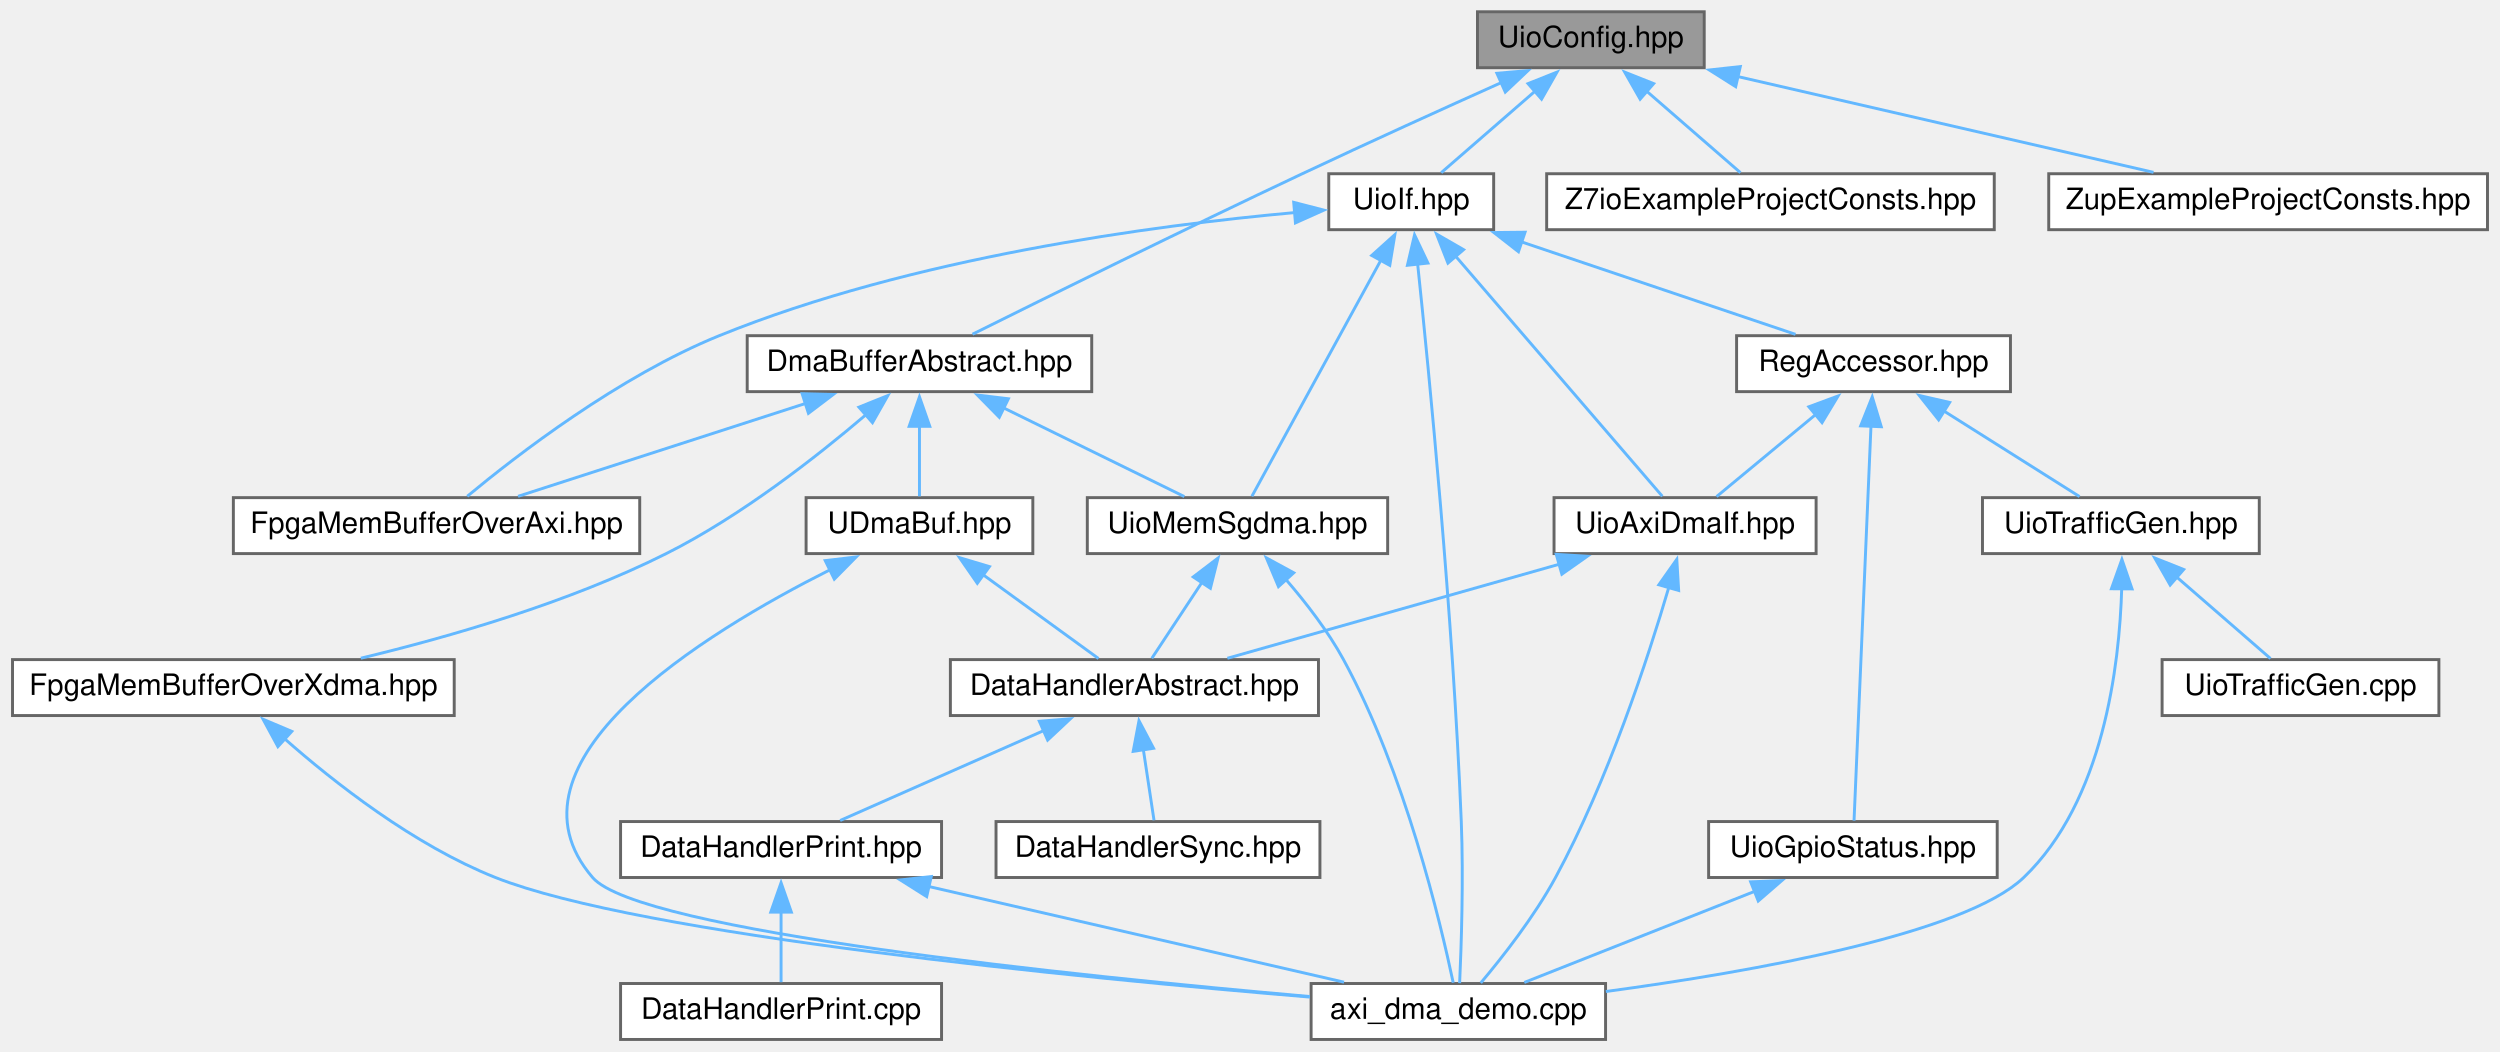
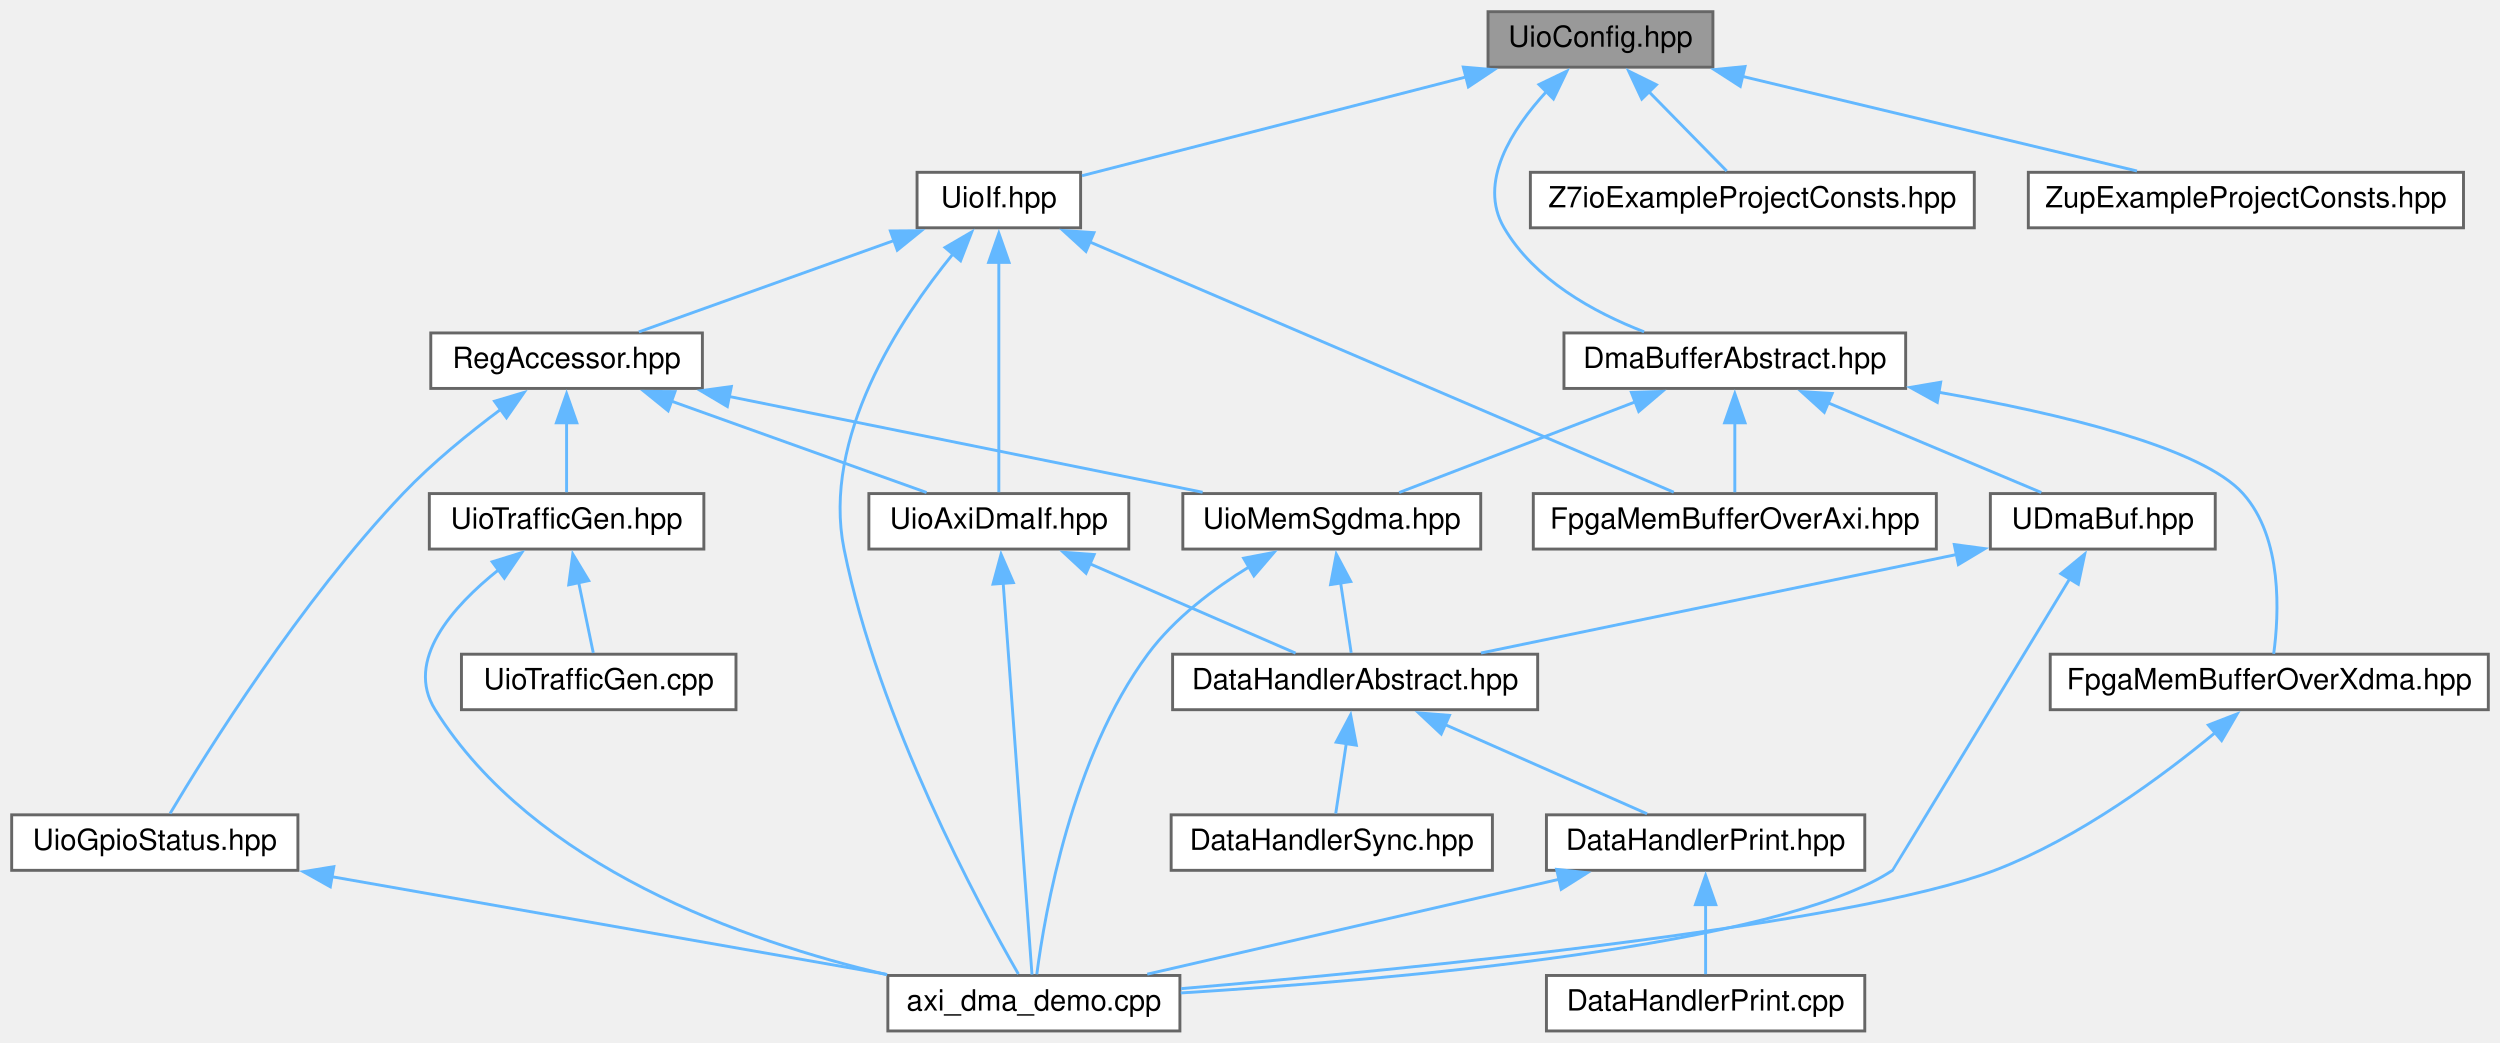
- <svg xmlns="http://www.w3.org/2000/svg" xmlns:xlink="http://www.w3.org/1999/xlink" width="849pt" height="357pt" viewBox="0.00 0.00 848.50 357.00">
+ <svg xmlns="http://www.w3.org/2000/svg" xmlns:xlink="http://www.w3.org/1999/xlink" width="856pt" height="357pt" viewBox="0.00 0.00 856.00 357.00">
  <g id="graph0" class="graph" transform="scale(1 1) rotate(0) translate(4 353)">
    <g id="node1" class="node">
      <g id="a_node1">
        <a xlink:title=" ">
-           <polygon fill="#999999" stroke="#666666" points="574.5,-349 497.5,-349 497.5,-330 574.5,-330 574.5,-349" />
-           <text text-anchor="middle" x="536" y="-337" font-family="Helvetica,sans-Serif" font-size="10.00">UioConfig.hpp</text>
+           <polygon fill="#999999" stroke="#666666" points="582.5,-349 505.5,-349 505.5,-330 582.5,-330 582.5,-349" />
+           <text text-anchor="middle" x="544" y="-337" font-family="Helvetica,sans-Serif" font-size="10.00">UioConfig.hpp</text>
        </a>
      </g>
    </g>
    <g id="node2" class="node">
      <g id="a_node2">
        <a xlink:href="_dma_buffer_abstract_8hpp.html" target="_top" xlink:title=" ">
-           <polygon fill="white" stroke="#666666" points="366.5,-239 249.5,-239 249.5,-220 366.5,-220 366.5,-239" />
-           <text text-anchor="middle" x="308" y="-227" font-family="Helvetica,sans-Serif" font-size="10.00">DmaBufferAbstract.hpp</text>
+           <polygon fill="white" stroke="#666666" points="648.5,-239 531.5,-239 531.5,-220 648.5,-220 648.5,-239" />
+           <text text-anchor="middle" x="590" y="-227" font-family="Helvetica,sans-Serif" font-size="10.00">DmaBufferAbstract.hpp</text>
        </a>
      </g>
    </g>
    <g id="edge1" class="edge">
-       <path fill="none" stroke="#63b8ff" d="M505.67,-324.99C486.26,-316.28 460.57,-304.64 438,-294 397.78,-275.05 351.03,-251.95 326.01,-239.5" />
-       <polygon fill="#63b8ff" stroke="#63b8ff" points="504.09,-328.12 514.65,-329.01 506.95,-321.73 504.09,-328.12" />
+       <path fill="none" stroke="#63b8ff" d="M525.55,-321.71C513.64,-308.76 501.93,-290.51 511,-275 521.33,-257.33 541.54,-246.13 558.93,-239.39" />
+       <polygon fill="#63b8ff" stroke="#63b8ff" points="522.95,-324.06 532.5,-328.65 527.9,-319.11 522.95,-324.06" />
    </g>
    <g id="node12" class="node">
      <g id="a_node12">
        <a xlink:href="_uio_if_8hpp.html" target="_top" xlink:title=" ">
-           <polygon fill="white" stroke="#666666" points="503,-294 447,-294 447,-275 503,-275 503,-294" />
-           <text text-anchor="middle" x="475" y="-282" font-family="Helvetica,sans-Serif" font-size="10.00">UioIf.hpp</text>
+           <polygon fill="white" stroke="#666666" points="366,-294 310,-294 310,-275 366,-275 366,-294" />
+           <text text-anchor="middle" x="338" y="-282" font-family="Helvetica,sans-Serif" font-size="10.00">UioIf.hpp</text>
        </a>
      </g>
    </g>
    <g id="edge15" class="edge">
-       <path fill="none" stroke="#63b8ff" d="M517.11,-322.09C506.58,-312.94 493.88,-301.9 485.19,-294.36" />
-       <polygon fill="#63b8ff" stroke="#63b8ff" points="514.67,-324.6 524.51,-328.52 519.26,-319.32 514.67,-324.6" />
+       <path fill="none" stroke="#63b8ff" d="M497.92,-326.64C457.64,-316.28 400.42,-301.56 366.47,-292.83" />
+       <polygon fill="#63b8ff" stroke="#63b8ff" points="497.03,-330.03 507.59,-329.13 498.78,-323.25 497.03,-330.03" />
    </g>
    <g id="node18" class="node">
      <g id="a_node18">
        <a xlink:href="_z7io_example_project_consts_8hpp.html" target="_top" xlink:title=" ">
-           <polygon fill="white" stroke="#666666" points="673,-294 521,-294 521,-275 673,-275 673,-294" />
-           <text text-anchor="middle" x="597" y="-282" font-family="Helvetica,sans-Serif" font-size="10.00">Z7ioExampleProjectConsts.hpp</text>
+           <polygon fill="white" stroke="#666666" points="672,-294 520,-294 520,-275 672,-275 672,-294" />
+           <text text-anchor="middle" x="596" y="-282" font-family="Helvetica,sans-Serif" font-size="10.00">Z7ioExampleProjectConsts.hpp</text>
        </a>
      </g>
    </g>
    <g id="edge29" class="edge">
-       <path fill="none" stroke="#63b8ff" d="M554.89,-322.09C565.42,-312.94 578.12,-301.9 586.81,-294.36" />
-       <polygon fill="#63b8ff" stroke="#63b8ff" points="552.74,-319.32 547.49,-328.52 557.33,-324.6 552.74,-319.32" />
+       <path fill="none" stroke="#63b8ff" d="M560.41,-321.78C569.29,-312.72 579.91,-301.9 587.23,-294.44" />
+       <polygon fill="#63b8ff" stroke="#63b8ff" points="558.15,-319.08 553.65,-328.67 563.15,-323.98 558.15,-319.08" />
    </g>
    <g id="node19" class="node">
      <g id="a_node19">
        <a xlink:href="_zup_example_project_consts_8hpp.html" target="_top" xlink:title=" ">
-           <polygon fill="white" stroke="#666666" points="840.5,-294 691.5,-294 691.5,-275 840.5,-275 840.5,-294" />
-           <text text-anchor="middle" x="766" y="-282" font-family="Helvetica,sans-Serif" font-size="10.00">ZupExampleProjectConsts.hpp</text>
+           <polygon fill="white" stroke="#666666" points="839.5,-294 690.5,-294 690.5,-275 839.5,-275 839.5,-294" />
+           <text text-anchor="middle" x="765" y="-282" font-family="Helvetica,sans-Serif" font-size="10.00">ZupExampleProjectConsts.hpp</text>
        </a>
      </g>
    </g>
    <g id="edge30" class="edge">
-       <path fill="none" stroke="#63b8ff" d="M585.94,-326.99C628.3,-317.23 688.21,-303.43 727.08,-294.47" />
-       <polygon fill="#63b8ff" stroke="#63b8ff" points="585.19,-323.57 576.23,-329.23 586.76,-330.39 585.19,-323.57" />
+       <path fill="none" stroke="#63b8ff" d="M592.5,-326.87C633.2,-317.11 690.5,-303.37 727.7,-294.45" />
+       <polygon fill="#63b8ff" stroke="#63b8ff" points="591.87,-323.42 582.96,-329.16 593.5,-330.23 591.87,-323.42" />
    </g>
    <g id="node3" class="node">
      <g id="a_node3">
        <a xlink:href="_fpga_mem_buffer_over_axi_8hpp.html" target="_top" xlink:title=" ">
-           <polygon fill="white" stroke="#666666" points="213,-184 75,-184 75,-165 213,-165 213,-184" />
-           <text text-anchor="middle" x="144" y="-172" font-family="Helvetica,sans-Serif" font-size="10.00">FpgaMemBufferOverAxi.hpp</text>
+           <polygon fill="white" stroke="#666666" points="659,-184 521,-184 521,-165 659,-165 659,-184" />
+           <text text-anchor="middle" x="590" y="-172" font-family="Helvetica,sans-Serif" font-size="10.00">FpgaMemBufferOverAxi.hpp</text>
        </a>
      </g>
    </g>
    <g id="edge2" class="edge">
-       <path fill="none" stroke="#63b8ff" d="M269.27,-215.98C239.27,-206.29 198.46,-193.1 171.68,-184.45" />
-       <polygon fill="#63b8ff" stroke="#63b8ff" points="268.15,-219.3 278.74,-219.04 270.3,-212.64 268.15,-219.3" />
+       <path fill="none" stroke="#63b8ff" d="M590,-208.35C590,-200.1 590,-190.97 590,-184.44" />
+       <polygon fill="#63b8ff" stroke="#63b8ff" points="586.5,-208.23 590,-218.23 593.5,-208.23 586.5,-208.23" />
    </g>
    <g id="node4" class="node">
      <g id="a_node4">
        <a xlink:href="_fpga_mem_buffer_over_xdma_8hpp.html" target="_top" xlink:title=" ">
-           <polygon fill="white" stroke="#666666" points="150,-129 0,-129 0,-110 150,-110 150,-129" />
-           <text text-anchor="middle" x="75" y="-117" font-family="Helvetica,sans-Serif" font-size="10.00">FpgaMemBufferOverXdma.hpp</text>
+           <polygon fill="white" stroke="#666666" points="848,-129 698,-129 698,-110 848,-110 848,-129" />
+           <text text-anchor="middle" x="773" y="-117" font-family="Helvetica,sans-Serif" font-size="10.00">FpgaMemBufferOverXdma.hpp</text>
        </a>
      </g>
    </g>
    <g id="edge3" class="edge">
-       <path fill="none" stroke="#63b8ff" d="M289.76,-212.11C273.13,-197.92 247.38,-177.73 222,-165 188.87,-148.38 148.38,-136.69 118.29,-129.47" />
-       <polygon fill="#63b8ff" stroke="#63b8ff" points="287.44,-214.73 297.27,-218.67 292.04,-209.46 287.44,-214.73" />
+       <path fill="none" stroke="#63b8ff" d="M659.66,-218.72C701.73,-211.34 749.87,-199.77 764,-184 777.67,-168.74 776.34,-142.61 774.51,-129.12" />
+       <polygon fill="#63b8ff" stroke="#63b8ff" points="659.32,-215.23 650.05,-220.35 660.49,-222.13 659.32,-215.23" />
    </g>
    <g id="node6" class="node">
      <g id="a_node6">
        <a xlink:href="_u_dma_buf_8hpp.html" target="_top" xlink:title=" ">
-           <polygon fill="white" stroke="#666666" points="346.5,-184 269.5,-184 269.5,-165 346.5,-165 346.5,-184" />
-           <text text-anchor="middle" x="308" y="-172" font-family="Helvetica,sans-Serif" font-size="10.00">UDmaBuf.hpp</text>
+           <polygon fill="white" stroke="#666666" points="754.5,-184 677.5,-184 677.5,-165 754.5,-165 754.5,-184" />
+           <text text-anchor="middle" x="716" y="-172" font-family="Helvetica,sans-Serif" font-size="10.00">UDmaBuf.hpp</text>
        </a>
      </g>
    </g>
    <g id="edge5" class="edge">
-       <path fill="none" stroke="#63b8ff" d="M308,-208.35C308,-200.1 308,-190.97 308,-184.44" />
-       <polygon fill="#63b8ff" stroke="#63b8ff" points="304.5,-208.23 308,-218.23 311.5,-208.23 304.5,-208.23" />
+       <path fill="none" stroke="#63b8ff" d="M621.95,-215.06C644.84,-205.43 675.02,-192.74 694.94,-184.36" />
+       <polygon fill="#63b8ff" stroke="#63b8ff" points="620.63,-211.82 612.77,-218.92 623.34,-218.27 620.63,-211.82" />
    </g>
    <g id="node11" class="node">
      <g id="a_node11">
        <a xlink:href="_uio_mem_sgdma_8hpp.html" target="_top" xlink:title=" ">
-           <polygon fill="white" stroke="#666666" points="467,-184 365,-184 365,-165 467,-165 467,-184" />
-           <text text-anchor="middle" x="416" y="-172" font-family="Helvetica,sans-Serif" font-size="10.00">UioMemSgdma.hpp</text>
+           <polygon fill="white" stroke="#666666" points="503,-184 401,-184 401,-165 503,-165 503,-184" />
+           <text text-anchor="middle" x="452" y="-172" font-family="Helvetica,sans-Serif" font-size="10.00">UioMemSgdma.hpp</text>
        </a>
      </g>
    </g>
    <g id="edge12" class="edge">
-       <path fill="none" stroke="#63b8ff" d="M336.46,-214.53C355.94,-204.97 381.18,-192.59 397.95,-184.36" />
-       <polygon fill="#63b8ff" stroke="#63b8ff" points="335.11,-211.29 327.68,-218.84 338.2,-217.58 335.11,-211.29" />
+       <path fill="none" stroke="#63b8ff" d="M556.03,-215.45C530.84,-205.78 497.18,-192.85 475.06,-184.36" />
+       <polygon fill="#63b8ff" stroke="#63b8ff" points="554.59,-218.65 565.18,-218.97 557.1,-212.11 554.59,-218.65" />
    </g>
    <g id="node5" class="node">
      <g id="a_node5">
        <a xlink:href="axi__dma__demo_8cpp.html" target="_top" xlink:title=" ">
-           <polygon fill="white" stroke="#666666" points="541,-19 441,-19 441,0 541,0 541,-19" />
-           <text text-anchor="middle" x="491" y="-7" font-family="Helvetica,sans-Serif" font-size="10.00">axi_dma_demo.cpp</text>
+           <polygon fill="white" stroke="#666666" points="400,-19 300,-19 300,0 400,0 400,-19" />
+           <text text-anchor="middle" x="350" y="-7" font-family="Helvetica,sans-Serif" font-size="10.00">axi_dma_demo.cpp</text>
        </a>
      </g>
    </g>
    <g id="edge4" class="edge">
-       <path fill="none" stroke="#63b8ff" d="M92.23,-102.27C109.12,-87.36 136.31,-65.98 164,-55 213.2,-35.49 361.69,-20.96 440.54,-14.39" />
-       <polygon fill="#63b8ff" stroke="#63b8ff" points="90.13,-99.44 85.08,-108.75 94.84,-104.62 90.13,-99.44" />
+       <path fill="none" stroke="#63b8ff" d="M754.85,-102.45C736.9,-87.55 707.99,-66.05 679,-55 629.18,-36.01 479.55,-21.22 400.39,-14.49" />
+       <polygon fill="#63b8ff" stroke="#63b8ff" points="752.14,-104.75 762.02,-108.57 756.68,-99.42 752.14,-104.75" />
    </g>
    <g id="edge11" class="edge">
-       <path fill="none" stroke="#63b8ff" d="M277.81,-159.6C234.47,-137.82 163.38,-94.09 197,-55 212.65,-36.8 360.76,-21.56 440.59,-14.58" />
-       <polygon fill="#63b8ff" stroke="#63b8ff" points="276,-162.61 286.52,-163.86 279.08,-156.32 276,-162.61" />
+       <path fill="none" stroke="#63b8ff" d="M704.84,-155.11C684.66,-121.84 644.15,-55.1 644,-55 605.01,-29.03 473.52,-17.52 400.3,-13.02" />
+       <polygon fill="#63b8ff" stroke="#63b8ff" points="701.64,-156.57 709.82,-163.31 707.62,-152.94 701.64,-156.57" />
    </g>
    <g id="node7" class="node">
      <g id="a_node7">
        <a xlink:href="_data_handler_abstract_8hpp.html" target="_top" xlink:title=" ">
-           <polygon fill="white" stroke="#666666" points="443.5,-129 318.5,-129 318.5,-110 443.5,-110 443.5,-129" />
-           <text text-anchor="middle" x="381" y="-117" font-family="Helvetica,sans-Serif" font-size="10.00">DataHandlerAbstract.hpp</text>
+           <polygon fill="white" stroke="#666666" points="522.5,-129 397.5,-129 397.5,-110 522.5,-110 522.5,-129" />
+           <text text-anchor="middle" x="460" y="-117" font-family="Helvetica,sans-Serif" font-size="10.00">DataHandlerAbstract.hpp</text>
        </a>
      </g>
    </g>
    <g id="edge6" class="edge">
-       <path fill="none" stroke="#63b8ff" d="M329.47,-157.92C342.28,-148.61 358.1,-137.13 368.8,-129.36" />
-       <polygon fill="#63b8ff" stroke="#63b8ff" points="327.64,-154.91 321.61,-163.62 331.76,-160.58 327.64,-154.91" />
+       <path fill="none" stroke="#63b8ff" d="M665.89,-163.13C618.48,-153.31 548.06,-138.73 503.1,-129.42" />
+       <polygon fill="#63b8ff" stroke="#63b8ff" points="665.14,-166.54 675.64,-165.14 666.55,-159.69 665.14,-166.54" />
    </g>
    <g id="node8" class="node">
      <g id="a_node8">
        <a xlink:href="_data_handler_print_8hpp.html" target="_top" xlink:title=" ">
-           <polygon fill="white" stroke="#666666" points="315.5,-74 206.5,-74 206.5,-55 315.5,-55 315.5,-74" />
-           <text text-anchor="middle" x="261" y="-62" font-family="Helvetica,sans-Serif" font-size="10.00">DataHandlerPrint.hpp</text>
+           <polygon fill="white" stroke="#666666" points="634.5,-74 525.5,-74 525.5,-55 634.5,-55 634.5,-74" />
+           <text text-anchor="middle" x="580" y="-62" font-family="Helvetica,sans-Serif" font-size="10.00">DataHandlerPrint.hpp</text>
        </a>
      </g>
    </g>
    <g id="edge7" class="edge">
-       <path fill="none" stroke="#63b8ff" d="M350.28,-104.93C328.51,-95.32 299.95,-82.7 281.06,-74.36" />
-       <polygon fill="#63b8ff" stroke="#63b8ff" points="348.7,-108.06 359.26,-108.9 351.53,-101.66 348.7,-108.06" />
+       <path fill="none" stroke="#63b8ff" d="M490.72,-104.93C512.49,-95.32 541.05,-82.7 559.94,-74.36" />
+       <polygon fill="#63b8ff" stroke="#63b8ff" points="489.47,-101.66 481.74,-108.9 492.3,-108.06 489.47,-101.66" />
    </g>
    <g id="node10" class="node">
      <g id="a_node10">
        <a xlink:href="_data_handler_sync_8hpp.html" target="_top" xlink:title=" ">
-           <polygon fill="white" stroke="#666666" points="444,-74 334,-74 334,-55 444,-55 444,-74" />
-           <text text-anchor="middle" x="389" y="-62" font-family="Helvetica,sans-Serif" font-size="10.00">DataHandlerSync.hpp</text>
+           <polygon fill="white" stroke="#666666" points="507,-74 397,-74 397,-55 507,-55 507,-74" />
+           <text text-anchor="middle" x="452" y="-62" font-family="Helvetica,sans-Serif" font-size="10.00">DataHandlerSync.hpp</text>
        </a>
      </g>
    </g>
    <g id="edge10" class="edge">
-       <path fill="none" stroke="#63b8ff" d="M384,-98.64C385.25,-90.31 386.65,-81.05 387.65,-74.44" />
-       <polygon fill="#63b8ff" stroke="#63b8ff" points="380.58,-97.84 382.55,-108.25 387.5,-98.89 380.58,-97.84" />
+       <path fill="none" stroke="#63b8ff" d="M457,-98.64C455.75,-90.31 454.35,-81.05 453.35,-74.44" />
+       <polygon fill="#63b8ff" stroke="#63b8ff" points="453.5,-98.89 458.45,-108.25 460.42,-97.84 453.5,-98.89" />
    </g>
    <g id="edge9" class="edge">
-       <path fill="none" stroke="#63b8ff" d="M311.2,-51.93C353.58,-42.17 413.39,-28.38 452.18,-19.45" />
-       <polygon fill="#63b8ff" stroke="#63b8ff" points="310.45,-48.51 301.49,-54.17 312.02,-55.33 310.45,-48.51" />
+       <path fill="none" stroke="#63b8ff" d="M529.8,-51.93C487.42,-42.17 427.61,-28.38 388.82,-19.45" />
+       <polygon fill="#63b8ff" stroke="#63b8ff" points="528.98,-55.33 539.51,-54.17 530.55,-48.51 528.98,-55.33" />
    </g>
    <g id="node9" class="node">
      <g id="a_node9">
        <a xlink:href="_data_handler_print_8cpp.html" target="_top" xlink:title=" ">
-           <polygon fill="white" stroke="#666666" points="315.5,-19 206.5,-19 206.5,0 315.5,0 315.5,-19" />
-           <text text-anchor="middle" x="261" y="-7" font-family="Helvetica,sans-Serif" font-size="10.00">DataHandlerPrint.cpp</text>
+           <polygon fill="white" stroke="#666666" points="634.5,-19 525.5,-19 525.5,0 634.5,0 634.5,-19" />
+           <text text-anchor="middle" x="580" y="-7" font-family="Helvetica,sans-Serif" font-size="10.00">DataHandlerPrint.cpp</text>
        </a>
      </g>
    </g>
    <g id="edge8" class="edge">
-       <path fill="none" stroke="#63b8ff" d="M261,-43.35C261,-35.1 261,-25.97 261,-19.44" />
-       <polygon fill="#63b8ff" stroke="#63b8ff" points="257.5,-43.23 261,-53.23 264.5,-43.23 257.5,-43.23" />
+       <path fill="none" stroke="#63b8ff" d="M580,-43.35C580,-35.1 580,-25.97 580,-19.44" />
+       <polygon fill="#63b8ff" stroke="#63b8ff" points="576.5,-43.23 580,-53.23 583.5,-43.23 576.5,-43.23" />
    </g>
    <g id="edge14" class="edge">
-       <path fill="none" stroke="#63b8ff" d="M432.5,-156.14C439.26,-148.32 446.73,-138.68 452,-129 472.84,-90.78 485,-39.52 489.26,-19.27" />
-       <polygon fill="#63b8ff" stroke="#63b8ff" points="429.92,-153.78 425.81,-163.54 435.11,-158.48 429.92,-153.78" />
+       <path fill="none" stroke="#63b8ff" d="M423.75,-158.95C411.58,-151.45 398.08,-141.28 389,-129 362.98,-93.83 353.74,-40.38 351,-19.4" />
+       <polygon fill="#63b8ff" stroke="#63b8ff" points="421.82,-161.88 432.23,-163.86 425.33,-155.82 421.82,-161.88" />
    </g>
    <g id="edge13" class="edge">
-       <path fill="none" stroke="#63b8ff" d="M404.02,-155.36C398.25,-146.62 391.57,-136.51 386.91,-129.44" />
-       <polygon fill="#63b8ff" stroke="#63b8ff" points="400.96,-157.07 409.39,-163.49 406.8,-153.21 400.96,-157.07" />
+       <path fill="none" stroke="#63b8ff" d="M455,-153.64C456.25,-145.31 457.65,-136.05 458.65,-129.44" />
+       <polygon fill="#63b8ff" stroke="#63b8ff" points="451.58,-152.84 453.55,-163.25 458.5,-153.89 451.58,-152.84" />
    </g>
    <g id="edge16" class="edge">
-       <path fill="none" stroke="#63b8ff" d="M435.47,-280.81C387.66,-276.48 305.44,-265.57 240,-239 205.93,-225.17 171.24,-198.41 154.43,-184.46" />
-       <polygon fill="#63b8ff" stroke="#63b8ff" points="435.09,-284.29 445.35,-281.64 435.68,-277.31 435.09,-284.29" />
+       <path fill="none" stroke="#63b8ff" d="M368.9,-270.26C420.94,-247.95 524.72,-203.48 569.09,-184.46" />
+       <polygon fill="#63b8ff" stroke="#63b8ff" points="367.83,-266.91 360.01,-274.07 370.58,-273.34 367.83,-266.91" />
    </g>
    <g id="edge28" class="edge">
-       <path fill="none" stroke="#63b8ff" d="M477.16,-263.56C481.07,-226.35 489.17,-143.8 492,-74 492.79,-54.39 492,-31.35 491.44,-19.13" />
-       <polygon fill="#63b8ff" stroke="#63b8ff" points="473.71,-262.91 476.13,-273.23 480.67,-263.66 473.71,-262.91" />
-     </g>
-     <g id="edge27" class="edge">
-       <path fill="none" stroke="#63b8ff" d="M464.82,-264.86C452,-241.4 430.5,-202.04 420.89,-184.46" />
-       <polygon fill="#63b8ff" stroke="#63b8ff" points="461.58,-266.24 469.45,-273.33 467.72,-262.88 461.58,-266.24" />
+       <path fill="none" stroke="#63b8ff" d="M322.3,-266.06C304.04,-243.65 277.31,-203.1 285,-165 296.8,-106.52 331.38,-42.63 344.69,-19.49" />
+       <polygon fill="#63b8ff" stroke="#63b8ff" points="319.58,-268.26 328.73,-273.59 324.9,-263.71 319.58,-268.26" />
    </g>
    <g id="node13" class="node">
      <g id="a_node13">
        <a xlink:href="_reg_accessor_8hpp.html" target="_top" xlink:title=" ">
-           <polygon fill="white" stroke="#666666" points="678.5,-239 585.5,-239 585.5,-220 678.5,-220 678.5,-239" />
-           <text text-anchor="middle" x="632" y="-227" font-family="Helvetica,sans-Serif" font-size="10.00">RegAccessor.hpp</text>
+           <polygon fill="white" stroke="#666666" points="236.5,-239 143.5,-239 143.5,-220 236.5,-220 236.5,-239" />
+           <text text-anchor="middle" x="190" y="-227" font-family="Helvetica,sans-Serif" font-size="10.00">RegAccessor.hpp</text>
        </a>
      </g>
    </g>
    <g id="edge17" class="edge">
-       <path fill="none" stroke="#63b8ff" d="M512.46,-270.85C541.14,-261.17 579.98,-248.06 605.5,-239.45" />
-       <polygon fill="#63b8ff" stroke="#63b8ff" points="511.42,-267.51 503.07,-274.03 513.66,-274.14 511.42,-267.51" />
+       <path fill="none" stroke="#63b8ff" d="M302.29,-270.71C275.21,-261.01 238.67,-247.93 214.74,-239.36" />
+       <polygon fill="#63b8ff" stroke="#63b8ff" points="300.87,-273.92 311.47,-274 303.23,-267.33 300.87,-273.92" />
    </g>
    <g id="node14" class="node">
      <g id="a_node14">
        <a xlink:href="_uio_axi_dma_if_8hpp.html" target="_top" xlink:title=" ">
-           <polygon fill="white" stroke="#666666" points="612.5,-184 523.5,-184 523.5,-165 612.5,-165 612.5,-184" />
-           <text text-anchor="middle" x="568" y="-172" font-family="Helvetica,sans-Serif" font-size="10.00">UioAxiDmaIf.hpp</text>
-         </a>
-       </g>
-     </g>
-     <g id="edge26" class="edge">
-       <path fill="none" stroke="#63b8ff" d="M489.97,-266.12C510.02,-242.83 544.87,-202.36 560.28,-184.46" />
-       <polygon fill="#63b8ff" stroke="#63b8ff" points="487.47,-263.65 483.6,-273.51 492.78,-268.22 487.47,-263.65" />
+           <polygon fill="white" stroke="#666666" points="382.5,-184 293.5,-184 293.5,-165 382.5,-165 382.5,-184" />
+           <text text-anchor="middle" x="338" y="-172" font-family="Helvetica,sans-Serif" font-size="10.00">UioAxiDmaIf.hpp</text>
+         </a>
+       </g>
+     </g>
+     <g id="edge27" class="edge">
+       <path fill="none" stroke="#63b8ff" d="M338,-263.24C338,-239.63 338,-201.65 338,-184.46" />
+       <polygon fill="#63b8ff" stroke="#63b8ff" points="334.5,-263.15 338,-273.15 341.5,-263.15 334.5,-263.15" />
+     </g>
+     <g id="edge23" class="edge">
+       <path fill="none" stroke="#63b8ff" d="M245.65,-217.24C294.01,-207.46 363.12,-193.48 407.78,-184.45" />
+       <polygon fill="#63b8ff" stroke="#63b8ff" points="245.04,-213.8 235.93,-219.21 246.42,-220.66 245.04,-213.8" />
    </g>
    <g id="edge18" class="edge">
-       <path fill="none" stroke="#63b8ff" d="M612.52,-212.37C601.4,-203.16 587.9,-191.98 578.7,-184.36" />
-       <polygon fill="#63b8ff" stroke="#63b8ff" points="610.04,-214.86 619.98,-218.54 614.51,-209.47 610.04,-214.86" />
+       <path fill="none" stroke="#63b8ff" d="M225.71,-215.71C252.79,-206.01 289.33,-192.93 313.26,-184.36" />
+       <polygon fill="#63b8ff" stroke="#63b8ff" points="224.77,-212.33 216.53,-219 227.13,-218.92 224.77,-212.33" />
    </g>
    <g id="node15" class="node">
      <g id="a_node15">
        <a xlink:href="_uio_gpio_status_8hpp.html" target="_top" xlink:title=" ">
-           <polygon fill="white" stroke="#666666" points="674,-74 576,-74 576,-55 674,-55 674,-74" />
-           <text text-anchor="middle" x="625" y="-62" font-family="Helvetica,sans-Serif" font-size="10.00">UioGpioStatus.hpp</text>
+           <polygon fill="white" stroke="#666666" points="98,-74 0,-74 0,-55 98,-55 98,-74" />
+           <text text-anchor="middle" x="49" y="-62" font-family="Helvetica,sans-Serif" font-size="10.00">UioGpioStatus.hpp</text>
        </a>
      </g>
    </g>
    <g id="edge21" class="edge">
-       <path fill="none" stroke="#63b8ff" d="M631.14,-208.44C629.61,-172.74 626.46,-99.57 625.38,-74.31" />
-       <polygon fill="#63b8ff" stroke="#63b8ff" points="627.63,-208.38 631.56,-218.22 634.63,-208.08 627.63,-208.38" />
+       <path fill="none" stroke="#63b8ff" d="M167.51,-212.88C156.77,-204.88 144.1,-194.6 134,-184 98.91,-147.14 66.52,-95.11 54.23,-74.45" />
+       <polygon fill="#63b8ff" stroke="#63b8ff" points="165.32,-215.62 175.47,-218.65 169.42,-209.95 165.32,-215.62" />
    </g>
    <g id="node16" class="node">
      <g id="a_node16">
        <a xlink:href="_uio_traffic_gen_8hpp.html" target="_top" xlink:title=" ">
-           <polygon fill="white" stroke="#666666" points="763,-184 669,-184 669,-165 763,-165 763,-184" />
-           <text text-anchor="middle" x="716" y="-172" font-family="Helvetica,sans-Serif" font-size="10.00">UioTrafficGen.hpp</text>
-         </a>
-       </g>
-     </g>
-     <g id="edge23" class="edge">
-       <path fill="none" stroke="#63b8ff" d="M655.84,-213.46C670.73,-204.06 689.4,-192.28 701.96,-184.36" />
-       <polygon fill="#63b8ff" stroke="#63b8ff" points="654.12,-210.41 647.53,-218.7 657.85,-216.33 654.12,-210.41" />
+           <polygon fill="white" stroke="#666666" points="237,-184 143,-184 143,-165 237,-165 237,-184" />
+           <text text-anchor="middle" x="190" y="-172" font-family="Helvetica,sans-Serif" font-size="10.00">UioTrafficGen.hpp</text>
+         </a>
+       </g>
+     </g>
+     <g id="edge24" class="edge">
+       <path fill="none" stroke="#63b8ff" d="M190,-208.35C190,-200.1 190,-190.97 190,-184.44" />
+       <polygon fill="#63b8ff" stroke="#63b8ff" points="186.5,-208.23 190,-218.23 193.5,-208.23 186.5,-208.23" />
    </g>
    <g id="edge20" class="edge">
-       <path fill="none" stroke="#63b8ff" d="M562.5,-153.6C555.4,-129.44 541.81,-87.86 524,-55 516.76,-41.64 505.88,-27.82 498.62,-19.2" />
-       <polygon fill="#63b8ff" stroke="#63b8ff" points="559.09,-154.4 565.19,-163.05 565.82,-152.48 559.09,-154.4" />
+       <path fill="none" stroke="#63b8ff" d="M339.48,-153.44C342.11,-117.74 347.49,-44.57 349.35,-19.31" />
+       <polygon fill="#63b8ff" stroke="#63b8ff" points="336,-153 338.76,-163.23 342.98,-153.51 336,-153" />
    </g>
    <g id="edge19" class="edge">
-       <path fill="none" stroke="#63b8ff" d="M525.63,-161.49C491.28,-151.76 443.63,-138.25 412.57,-129.45" />
-       <polygon fill="#63b8ff" stroke="#63b8ff" points="524.25,-164.74 534.82,-164.1 526.16,-158 524.25,-164.74" />
+       <path fill="none" stroke="#63b8ff" d="M369.24,-159.93C391.36,-150.32 420.41,-137.7 439.61,-129.36" />
+       <polygon fill="#63b8ff" stroke="#63b8ff" points="367.86,-156.71 360.08,-163.91 370.65,-163.13 367.86,-156.71" />
    </g>
    <g id="edge22" class="edge">
-       <path fill="none" stroke="#63b8ff" d="M591.69,-50.32C567.27,-40.67 534.78,-27.82 513.4,-19.36" />
-       <polygon fill="#63b8ff" stroke="#63b8ff" points="590.27,-53.53 600.86,-53.95 592.85,-47.02 590.27,-53.53" />
-     </g>
-     <g id="edge25" class="edge">
-       <path fill="none" stroke="#63b8ff" d="M716.29,-153.32C715.53,-126.89 710.05,-80.89 683,-55 662.92,-35.78 590.97,-23.03 541.09,-16.28" />
-       <polygon fill="#63b8ff" stroke="#63b8ff" points="712.79,-153.06 716.35,-163.03 719.79,-153.01 712.79,-153.06" />
+       <path fill="none" stroke="#63b8ff" d="M109.51,-52.84C165.33,-43.02 247.25,-28.59 299.6,-19.37" />
+       <polygon fill="#63b8ff" stroke="#63b8ff" points="109.1,-49.36 99.86,-54.54 110.31,-56.26 109.1,-49.36" />
+     </g>
+     <g id="edge26" class="edge">
+       <path fill="none" stroke="#63b8ff" d="M166.78,-157.96C150.89,-145.3 134.45,-126.85 145,-110 178.7,-56.19 250.72,-30.74 299.77,-19.24" />
+       <polygon fill="#63b8ff" stroke="#63b8ff" points="164.53,-160.64 174.65,-163.78 168.69,-155.02 164.53,-160.64" />
    </g>
    <g id="node17" class="node">
      <g id="a_node17">
        <a xlink:href="_uio_traffic_gen_8cpp.html" target="_top" xlink:title=" ">
-           <polygon fill="white" stroke="#666666" points="824,-129 730,-129 730,-110 824,-110 824,-129" />
-           <text text-anchor="middle" x="777" y="-117" font-family="Helvetica,sans-Serif" font-size="10.00">UioTrafficGen.cpp</text>
-         </a>
-       </g>
-     </g>
-     <g id="edge24" class="edge">
-       <path fill="none" stroke="#63b8ff" d="M734.89,-157.09C745.42,-147.94 758.12,-136.9 766.81,-129.36" />
-       <polygon fill="#63b8ff" stroke="#63b8ff" points="732.74,-154.32 727.49,-163.52 737.33,-159.6 732.74,-154.32" />
+           <polygon fill="white" stroke="#666666" points="248,-129 154,-129 154,-110 248,-110 248,-129" />
+           <text text-anchor="middle" x="201" y="-117" font-family="Helvetica,sans-Serif" font-size="10.00">UioTrafficGen.cpp</text>
+         </a>
+       </g>
+     </g>
+     <g id="edge25" class="edge">
+       <path fill="none" stroke="#63b8ff" d="M194.12,-153.64C195.85,-145.31 197.77,-136.05 199.14,-129.44" />
+       <polygon fill="#63b8ff" stroke="#63b8ff" points="190.73,-152.76 192.12,-163.27 197.58,-154.19 190.73,-152.76" />
    </g>
  </g>
</svg>
